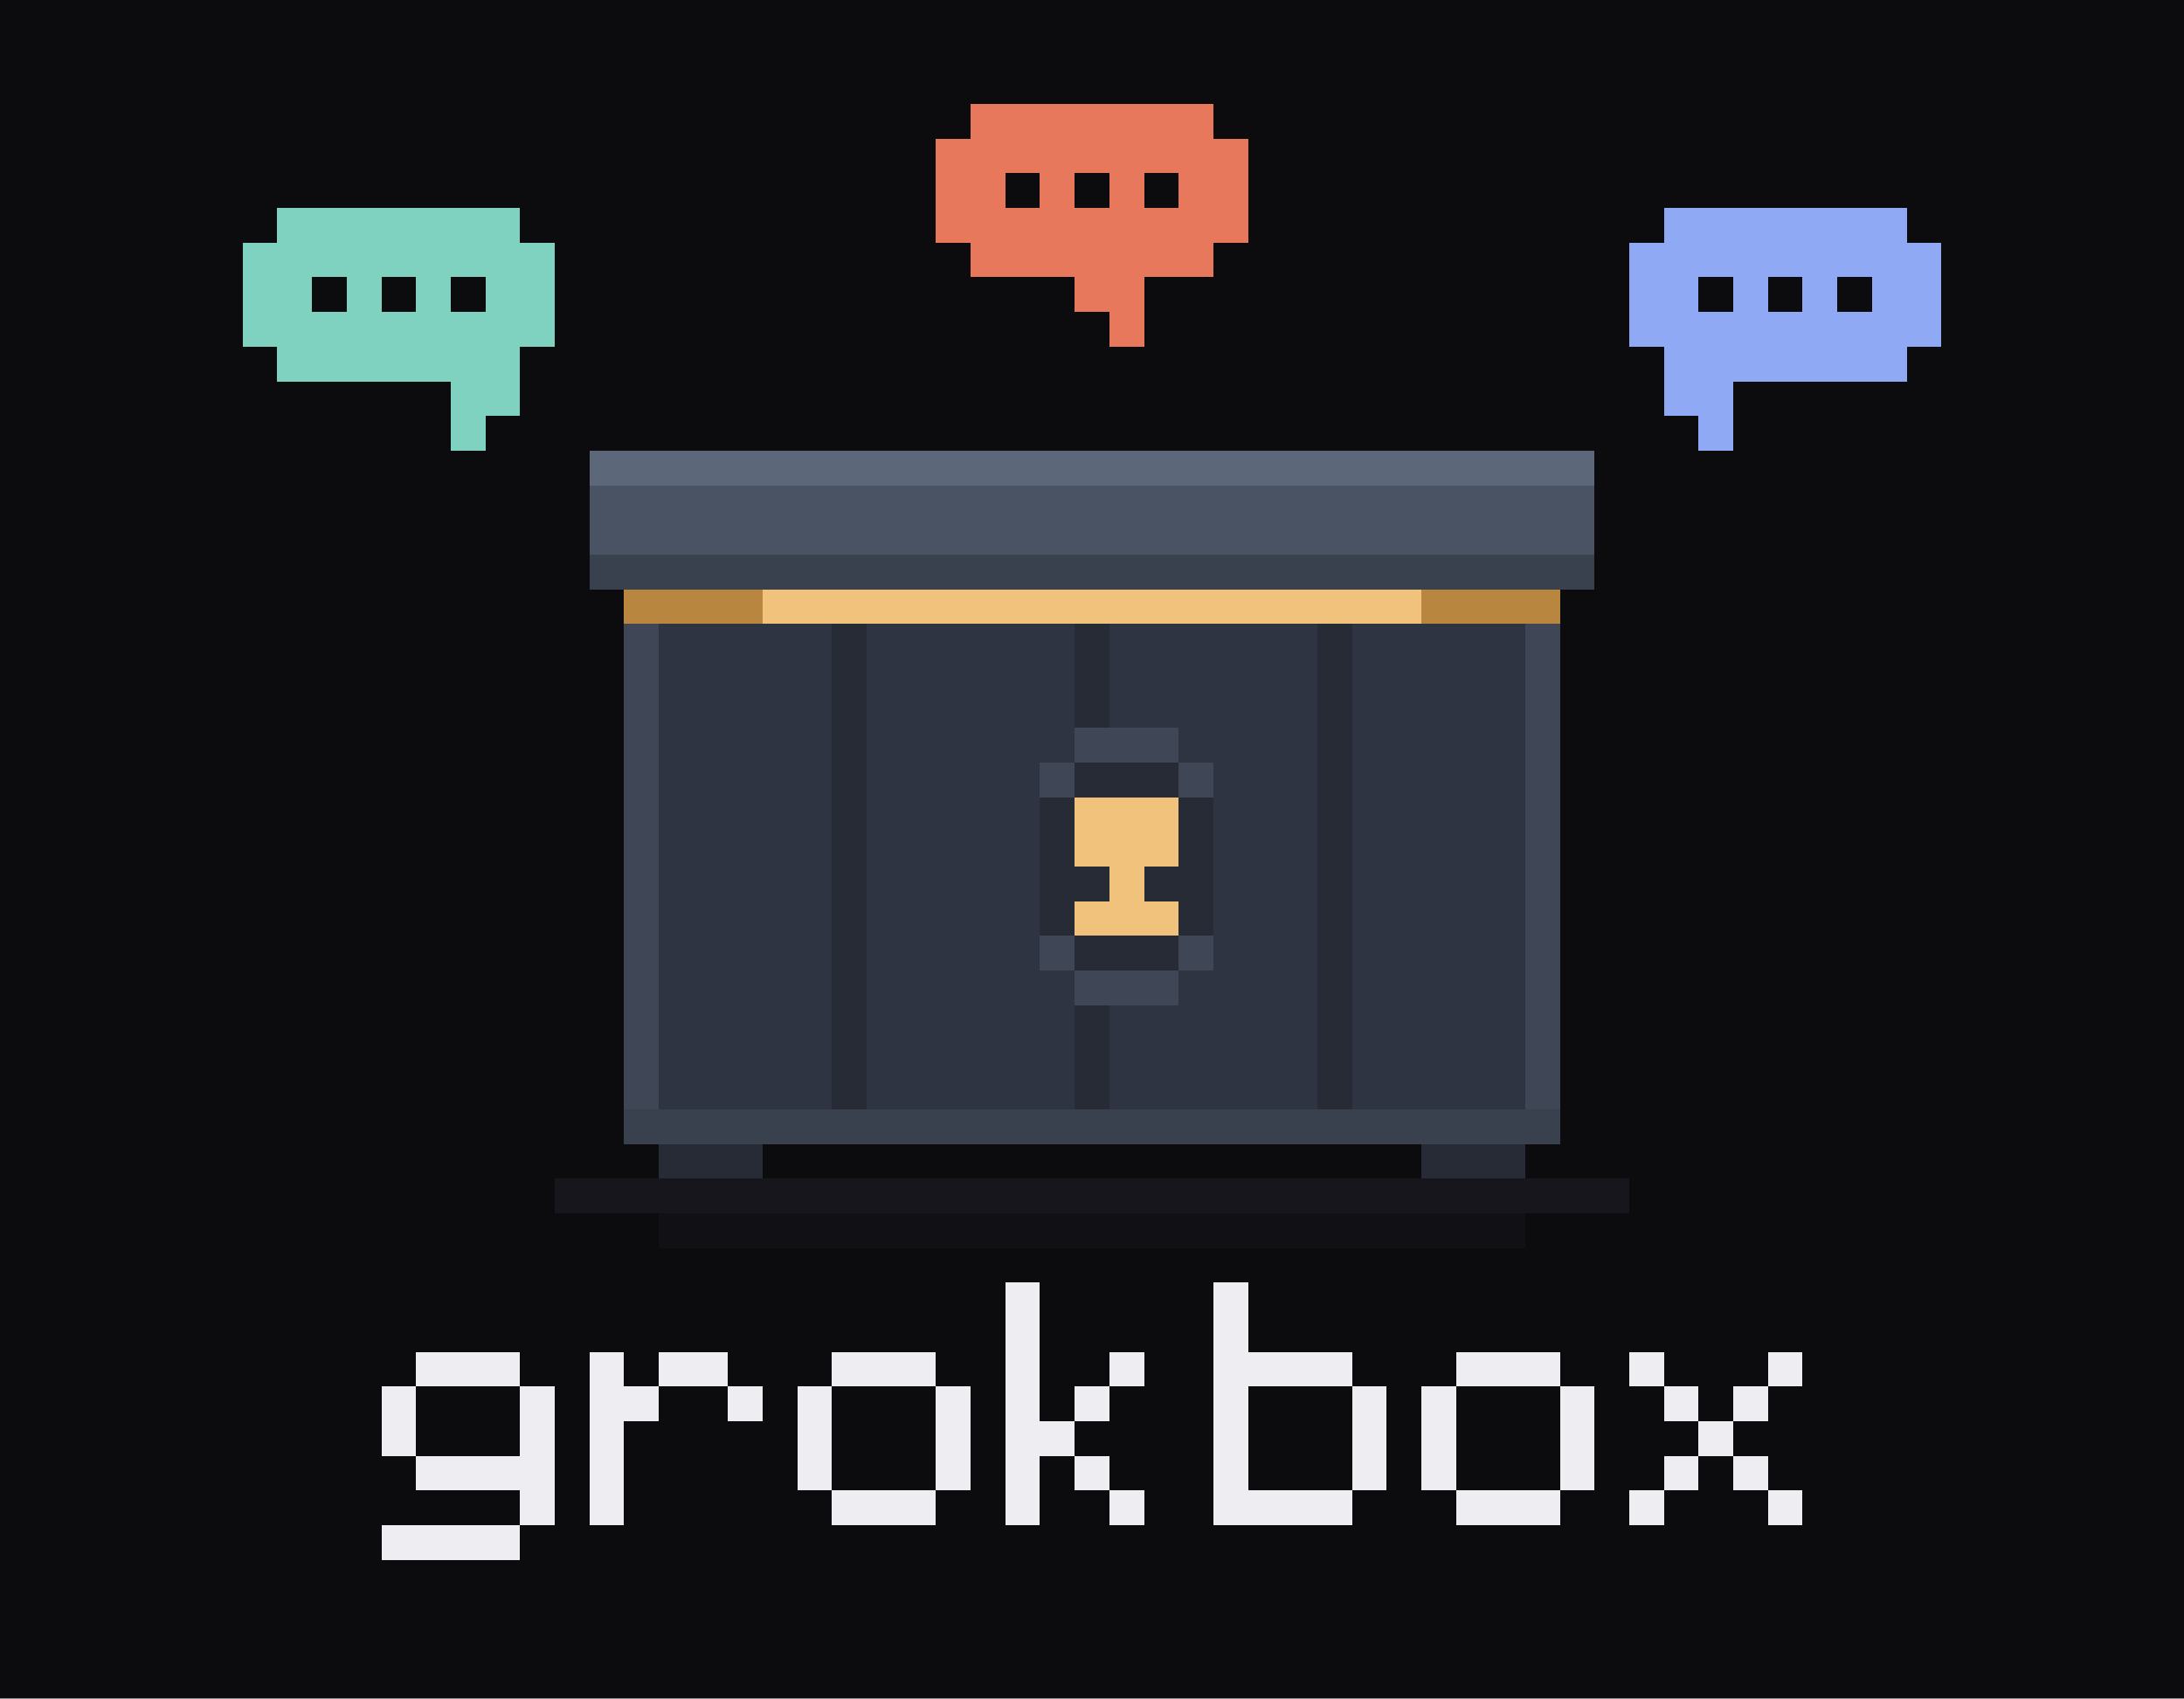
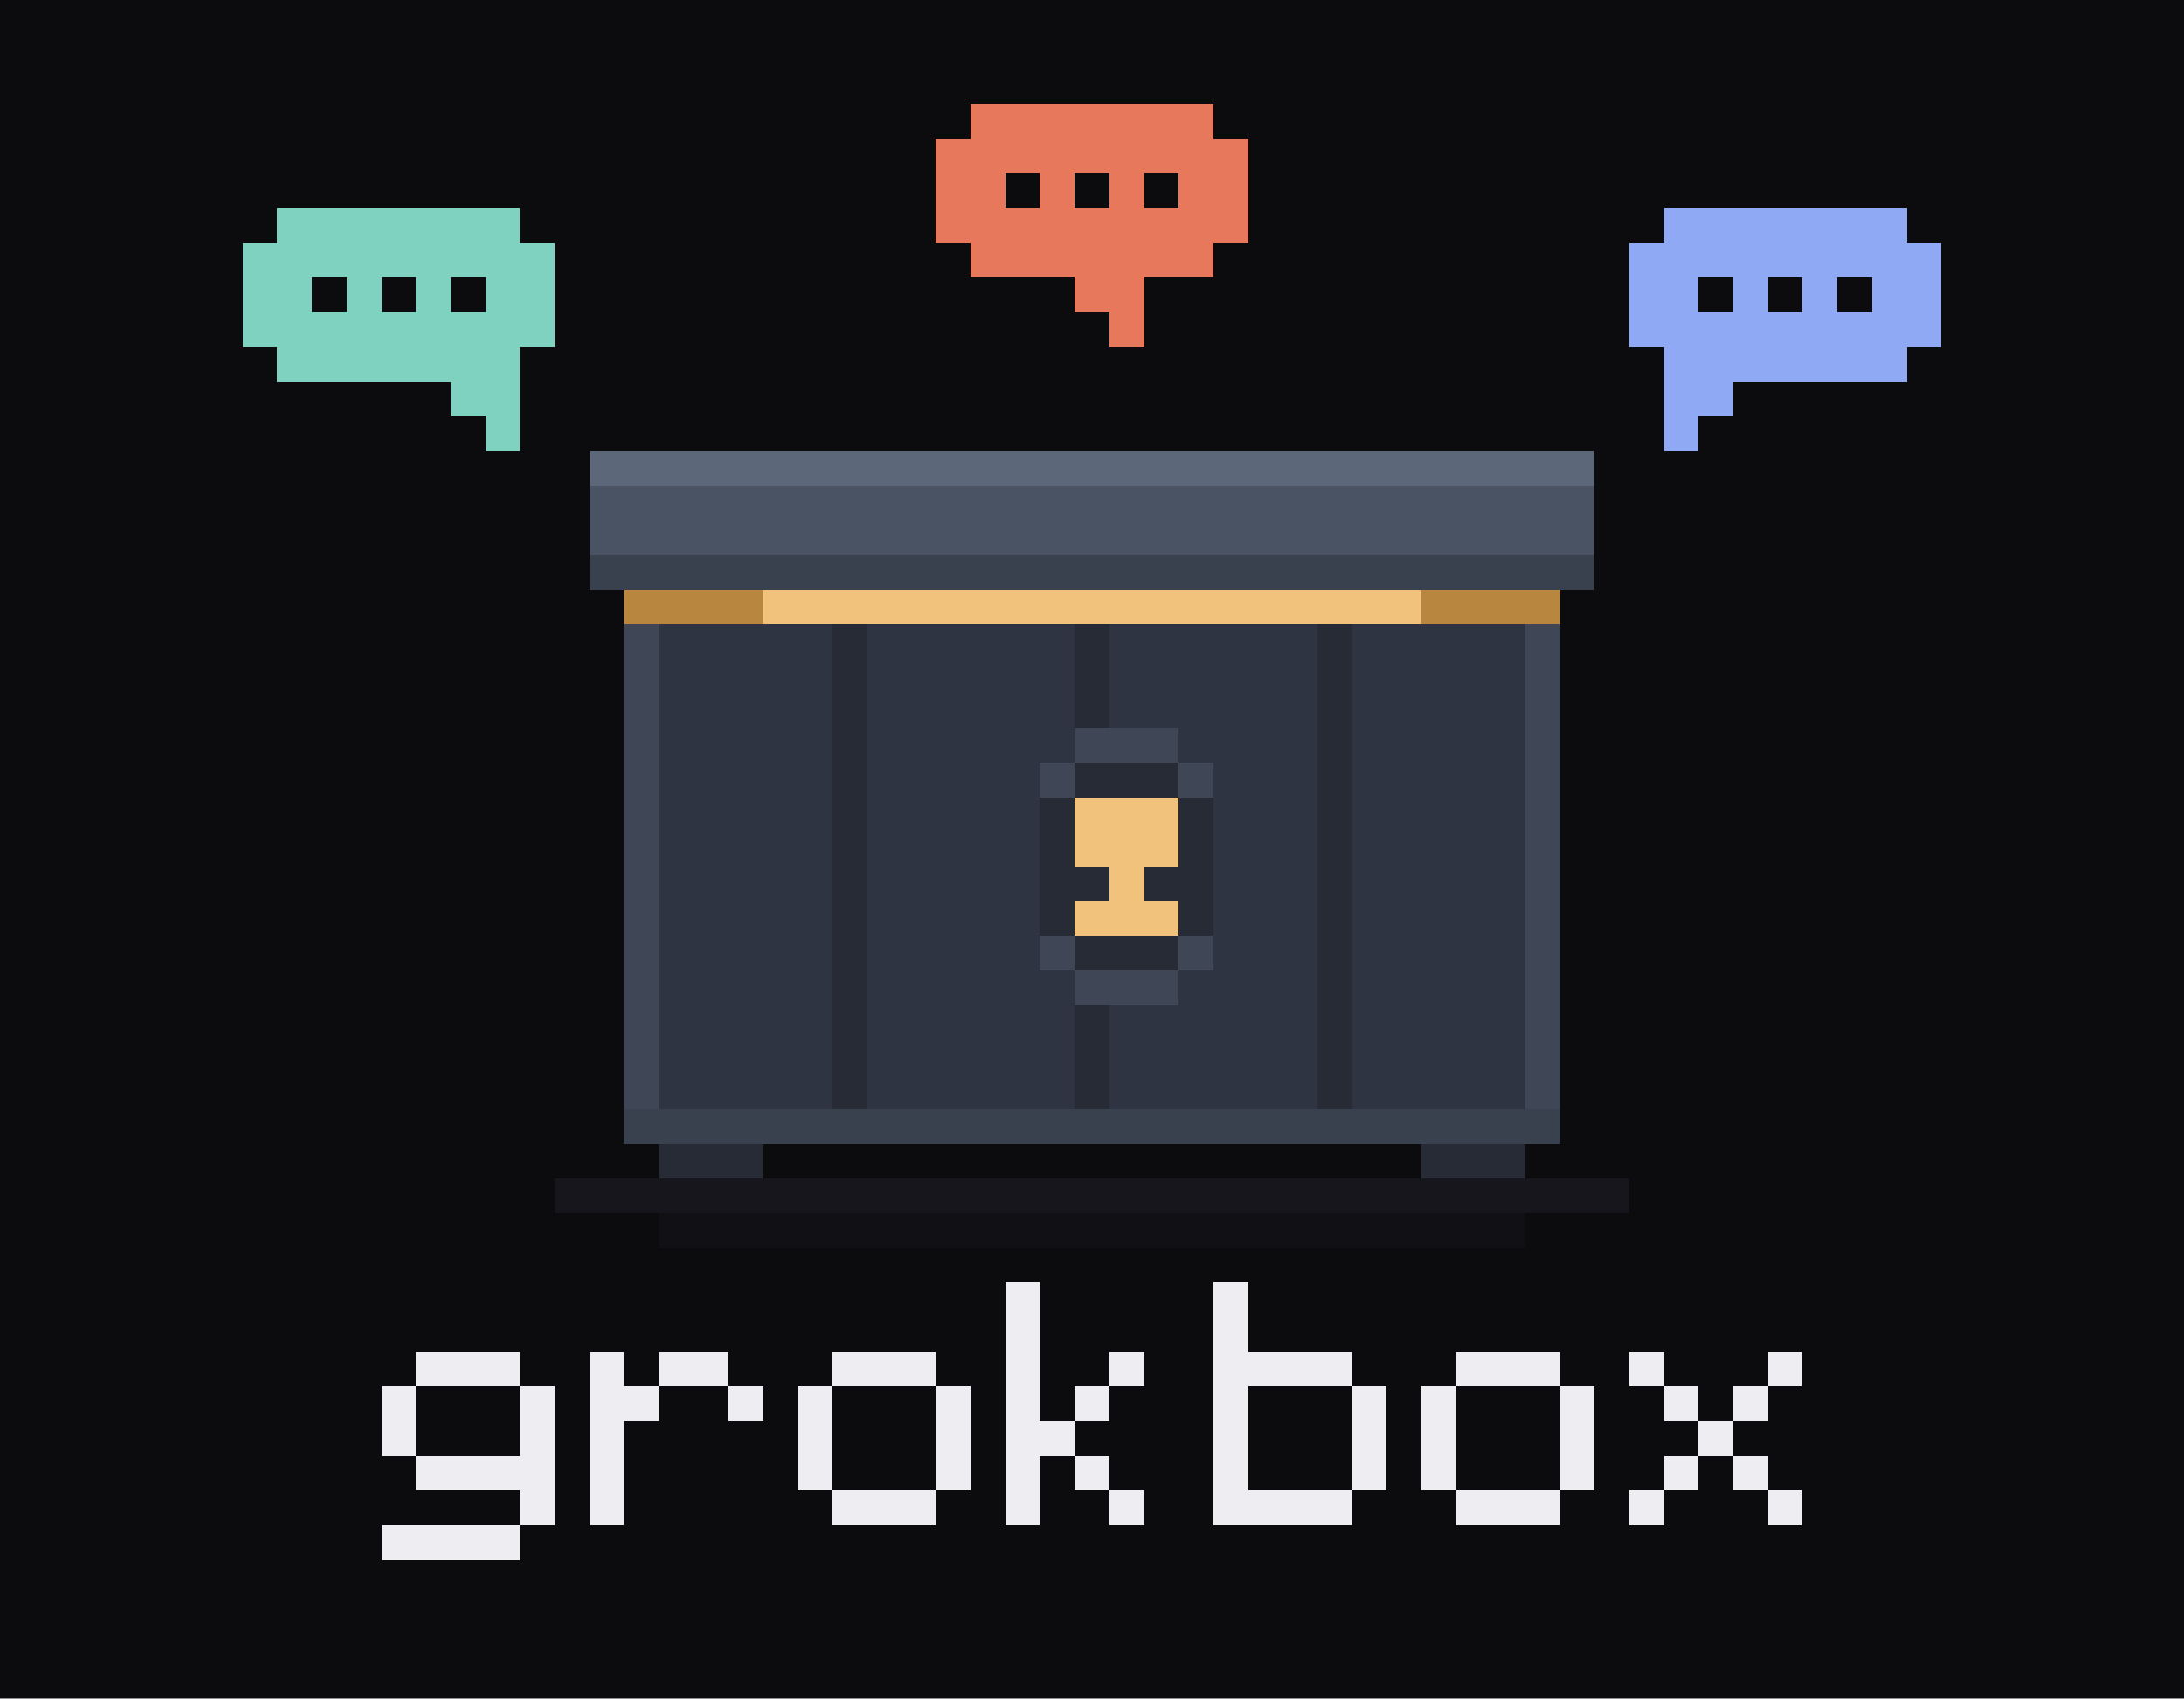
<svg xmlns="http://www.w3.org/2000/svg" viewBox="0 0 630 490" role="img" aria-label="grokbox">
  <style>
    @media (prefers-reduced-motion: no-preference) {
      .b { animation: drift 3.4s ease-in-out infinite }
      .b0 { animation-delay: -0.0s }
      .b1 { animation-delay: -1.1s }
      .b2 { animation-delay: -2.2s }
      @keyframes drift {
        0%, 100% { transform: translateY(4px) }
        50%      { transform: translateY(-4px) }
      }
    }
  </style>
  <rect width="630" height="490" fill="#0C0C0F" />
  <g shape-rendering="crispEdges">
    <rect x="170" y="130" width="290" height="10" fill="#5C6779" />
    <rect x="170" y="140" width="290" height="20" fill="#4A5364" />
    <rect x="170" y="160" width="290" height="10" fill="#39404E" />
    <rect x="180" y="170" width="270" height="10" fill="#B8863F" />
    <rect x="220" y="170" width="190" height="10" fill="#F0C27B" />
    <rect x="180" y="180" width="270" height="140" fill="#2E3441" />
    <rect x="180" y="180" width="10" height="140" fill="#3F4757" />
    <rect x="440" y="180" width="10" height="140" fill="#3F4757" />
    <rect x="240" y="180" width="10" height="140" fill="#262B36" />
    <rect x="310" y="180" width="10" height="140" fill="#262B36" />
    <rect x="380" y="180" width="10" height="140" fill="#262B36" />
    <rect x="180" y="320" width="270" height="10" fill="#39404E" />
    <rect x="190" y="330" width="30" height="10" fill="#262B36" />
    <rect x="410" y="330" width="30" height="10" fill="#262B36" />
    <rect x="310" y="210" width="30" height="10" fill="#3F4757" />
    <rect x="300" y="220" width="10" height="10" fill="#3F4757" />
    <rect x="310" y="220" width="30" height="10" fill="#262B36" />
    <rect x="340" y="220" width="10" height="10" fill="#3F4757" />
    <rect x="300" y="230" width="10" height="10" fill="#262B36" />
    <rect x="310" y="230" width="30" height="10" fill="#F0C27B" />
    <rect x="340" y="230" width="10" height="10" fill="#262B36" />
    <rect x="300" y="240" width="10" height="10" fill="#262B36" />
    <rect x="310" y="240" width="30" height="10" fill="#F0C27B" />
    <rect x="340" y="240" width="10" height="10" fill="#262B36" />
    <rect x="300" y="250" width="20" height="10" fill="#262B36" />
    <rect x="320" y="250" width="10" height="10" fill="#F0C27B" />
    <rect x="330" y="250" width="20" height="10" fill="#262B36" />
    <rect x="300" y="260" width="10" height="10" fill="#262B36" />
    <rect x="310" y="260" width="30" height="10" fill="#F0C27B" />
    <rect x="340" y="260" width="10" height="10" fill="#262B36" />
    <rect x="300" y="270" width="10" height="10" fill="#3F4757" />
    <rect x="310" y="270" width="30" height="10" fill="#262B36" />
    <rect x="340" y="270" width="10" height="10" fill="#3F4757" />
    <rect x="310" y="280" width="30" height="10" fill="#3F4757" />
    <rect x="160" y="340" width="310" height="10" fill="#16161C" />
    <rect x="190" y="350" width="250" height="10" fill="#101015" />
    <rect x="80" y="60" width="70" height="10" fill="#7FD1C0" class="b b0" />
    <rect x="70" y="70" width="90" height="10" fill="#7FD1C0" class="b b0" />
    <rect x="70" y="80" width="90" height="10" fill="#7FD1C0" class="b b0" />
    <rect x="70" y="90" width="90" height="10" fill="#7FD1C0" class="b b0" />
    <rect x="80" y="100" width="70" height="10" fill="#7FD1C0" class="b b0" />
    <rect x="90" y="80" width="10" height="10" fill="#0C0C0F" class="b b0" />
    <rect x="110" y="80" width="10" height="10" fill="#0C0C0F" class="b b0" />
    <rect x="130" y="80" width="10" height="10" fill="#0C0C0F" class="b b0" />
    <rect x="130" y="110" width="20" height="10" fill="#7FD1C0" class="b b0" />
-     <rect x="130" y="120" width="10" height="10" fill="#7FD1C0" class="b b0" />
+     <rect x="140" y="120" width="10" height="10" fill="#7FD1C0" class="b b0" />
    <rect x="280" y="30" width="70" height="10" fill="#E8785C" class="b b1" />
    <rect x="270" y="40" width="90" height="10" fill="#E8785C" class="b b1" />
    <rect x="270" y="50" width="90" height="10" fill="#E8785C" class="b b1" />
    <rect x="270" y="60" width="90" height="10" fill="#E8785C" class="b b1" />
    <rect x="280" y="70" width="70" height="10" fill="#E8785C" class="b b1" />
    <rect x="290" y="50" width="10" height="10" fill="#0C0C0F" class="b b1" />
    <rect x="310" y="50" width="10" height="10" fill="#0C0C0F" class="b b1" />
    <rect x="330" y="50" width="10" height="10" fill="#0C0C0F" class="b b1" />
    <rect x="310" y="80" width="20" height="10" fill="#E8785C" class="b b1" />
    <rect x="320" y="90" width="10" height="10" fill="#E8785C" class="b b1" />
    <rect x="480" y="60" width="70" height="10" fill="#8FA9F5" class="b b2" />
    <rect x="470" y="70" width="90" height="10" fill="#8FA9F5" class="b b2" />
    <rect x="470" y="80" width="90" height="10" fill="#8FA9F5" class="b b2" />
    <rect x="470" y="90" width="90" height="10" fill="#8FA9F5" class="b b2" />
    <rect x="480" y="100" width="70" height="10" fill="#8FA9F5" class="b b2" />
    <rect x="490" y="80" width="10" height="10" fill="#0C0C0F" class="b b2" />
    <rect x="510" y="80" width="10" height="10" fill="#0C0C0F" class="b b2" />
    <rect x="530" y="80" width="10" height="10" fill="#0C0C0F" class="b b2" />
    <rect x="480" y="110" width="20" height="10" fill="#8FA9F5" class="b b2" />
-     <rect x="490" y="120" width="10" height="10" fill="#8FA9F5" class="b b2" />
+     <rect x="480" y="120" width="10" height="10" fill="#8FA9F5" class="b b2" />
    <rect x="120" y="390" width="30" height="10" fill="#EDEDF2" />
    <rect x="110" y="400" width="10" height="10" fill="#EDEDF2" />
    <rect x="150" y="400" width="10" height="10" fill="#EDEDF2" />
    <rect x="110" y="410" width="10" height="10" fill="#EDEDF2" />
    <rect x="150" y="410" width="10" height="10" fill="#EDEDF2" />
    <rect x="120" y="420" width="40" height="10" fill="#EDEDF2" />
    <rect x="150" y="430" width="10" height="10" fill="#EDEDF2" />
    <rect x="110" y="440" width="40" height="10" fill="#EDEDF2" />
    <rect x="170" y="390" width="10" height="10" fill="#EDEDF2" />
    <rect x="190" y="390" width="20" height="10" fill="#EDEDF2" />
    <rect x="170" y="400" width="20" height="10" fill="#EDEDF2" />
    <rect x="210" y="400" width="10" height="10" fill="#EDEDF2" />
    <rect x="170" y="410" width="10" height="10" fill="#EDEDF2" />
    <rect x="170" y="420" width="10" height="10" fill="#EDEDF2" />
    <rect x="170" y="430" width="10" height="10" fill="#EDEDF2" />
    <rect x="240" y="390" width="30" height="10" fill="#EDEDF2" />
    <rect x="230" y="400" width="10" height="10" fill="#EDEDF2" />
    <rect x="270" y="400" width="10" height="10" fill="#EDEDF2" />
    <rect x="230" y="410" width="10" height="10" fill="#EDEDF2" />
    <rect x="270" y="410" width="10" height="10" fill="#EDEDF2" />
    <rect x="230" y="420" width="10" height="10" fill="#EDEDF2" />
    <rect x="270" y="420" width="10" height="10" fill="#EDEDF2" />
    <rect x="240" y="430" width="30" height="10" fill="#EDEDF2" />
    <rect x="290" y="370" width="10" height="10" fill="#EDEDF2" />
    <rect x="290" y="380" width="10" height="10" fill="#EDEDF2" />
    <rect x="290" y="390" width="10" height="10" fill="#EDEDF2" />
    <rect x="320" y="390" width="10" height="10" fill="#EDEDF2" />
    <rect x="290" y="400" width="10" height="10" fill="#EDEDF2" />
    <rect x="310" y="400" width="10" height="10" fill="#EDEDF2" />
    <rect x="290" y="410" width="20" height="10" fill="#EDEDF2" />
    <rect x="290" y="420" width="10" height="10" fill="#EDEDF2" />
    <rect x="310" y="420" width="10" height="10" fill="#EDEDF2" />
    <rect x="290" y="430" width="10" height="10" fill="#EDEDF2" />
    <rect x="320" y="430" width="10" height="10" fill="#EDEDF2" />
    <rect x="350" y="370" width="10" height="10" fill="#EDEDF2" />
    <rect x="350" y="380" width="10" height="10" fill="#EDEDF2" />
    <rect x="350" y="390" width="40" height="10" fill="#EDEDF2" />
    <rect x="350" y="400" width="10" height="10" fill="#EDEDF2" />
    <rect x="390" y="400" width="10" height="10" fill="#EDEDF2" />
    <rect x="350" y="410" width="10" height="10" fill="#EDEDF2" />
    <rect x="390" y="410" width="10" height="10" fill="#EDEDF2" />
    <rect x="350" y="420" width="10" height="10" fill="#EDEDF2" />
    <rect x="390" y="420" width="10" height="10" fill="#EDEDF2" />
    <rect x="350" y="430" width="40" height="10" fill="#EDEDF2" />
    <rect x="420" y="390" width="30" height="10" fill="#EDEDF2" />
    <rect x="410" y="400" width="10" height="10" fill="#EDEDF2" />
    <rect x="450" y="400" width="10" height="10" fill="#EDEDF2" />
    <rect x="410" y="410" width="10" height="10" fill="#EDEDF2" />
    <rect x="450" y="410" width="10" height="10" fill="#EDEDF2" />
    <rect x="410" y="420" width="10" height="10" fill="#EDEDF2" />
    <rect x="450" y="420" width="10" height="10" fill="#EDEDF2" />
    <rect x="420" y="430" width="30" height="10" fill="#EDEDF2" />
    <rect x="470" y="390" width="10" height="10" fill="#EDEDF2" />
    <rect x="510" y="390" width="10" height="10" fill="#EDEDF2" />
    <rect x="480" y="400" width="10" height="10" fill="#EDEDF2" />
    <rect x="500" y="400" width="10" height="10" fill="#EDEDF2" />
    <rect x="490" y="410" width="10" height="10" fill="#EDEDF2" />
    <rect x="480" y="420" width="10" height="10" fill="#EDEDF2" />
    <rect x="500" y="420" width="10" height="10" fill="#EDEDF2" />
    <rect x="470" y="430" width="10" height="10" fill="#EDEDF2" />
    <rect x="510" y="430" width="10" height="10" fill="#EDEDF2" />
  </g>
</svg>
